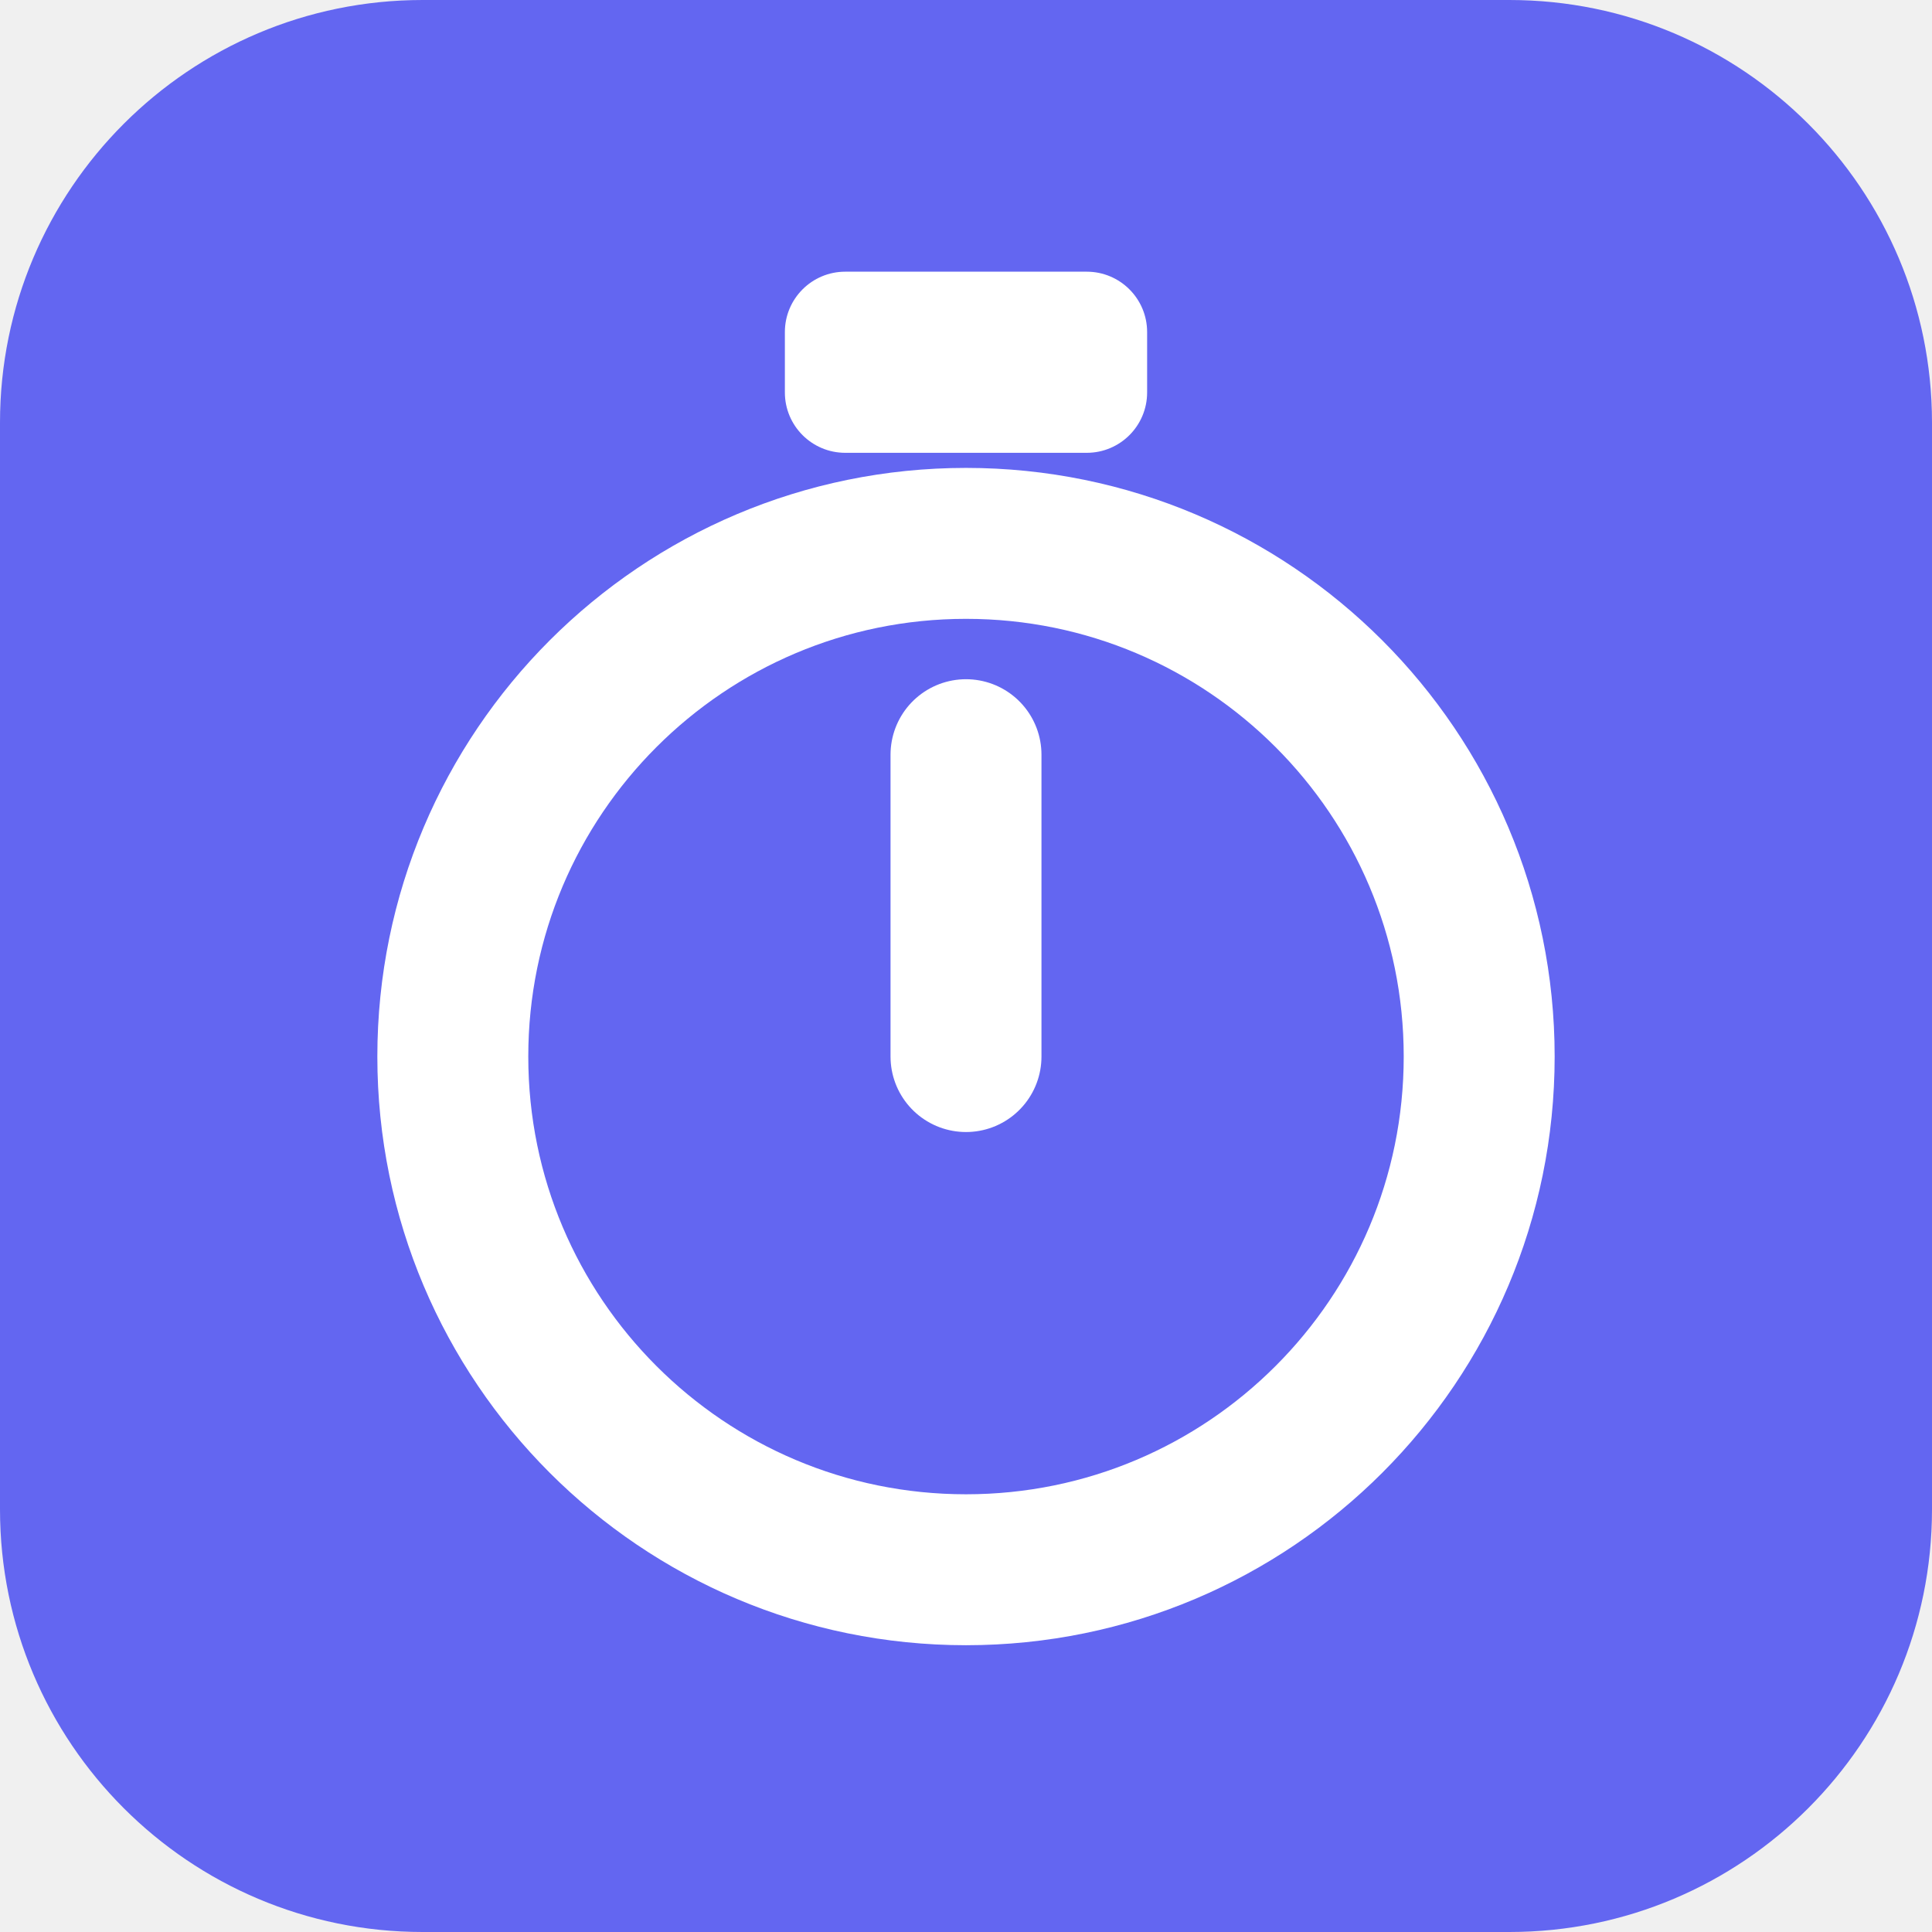
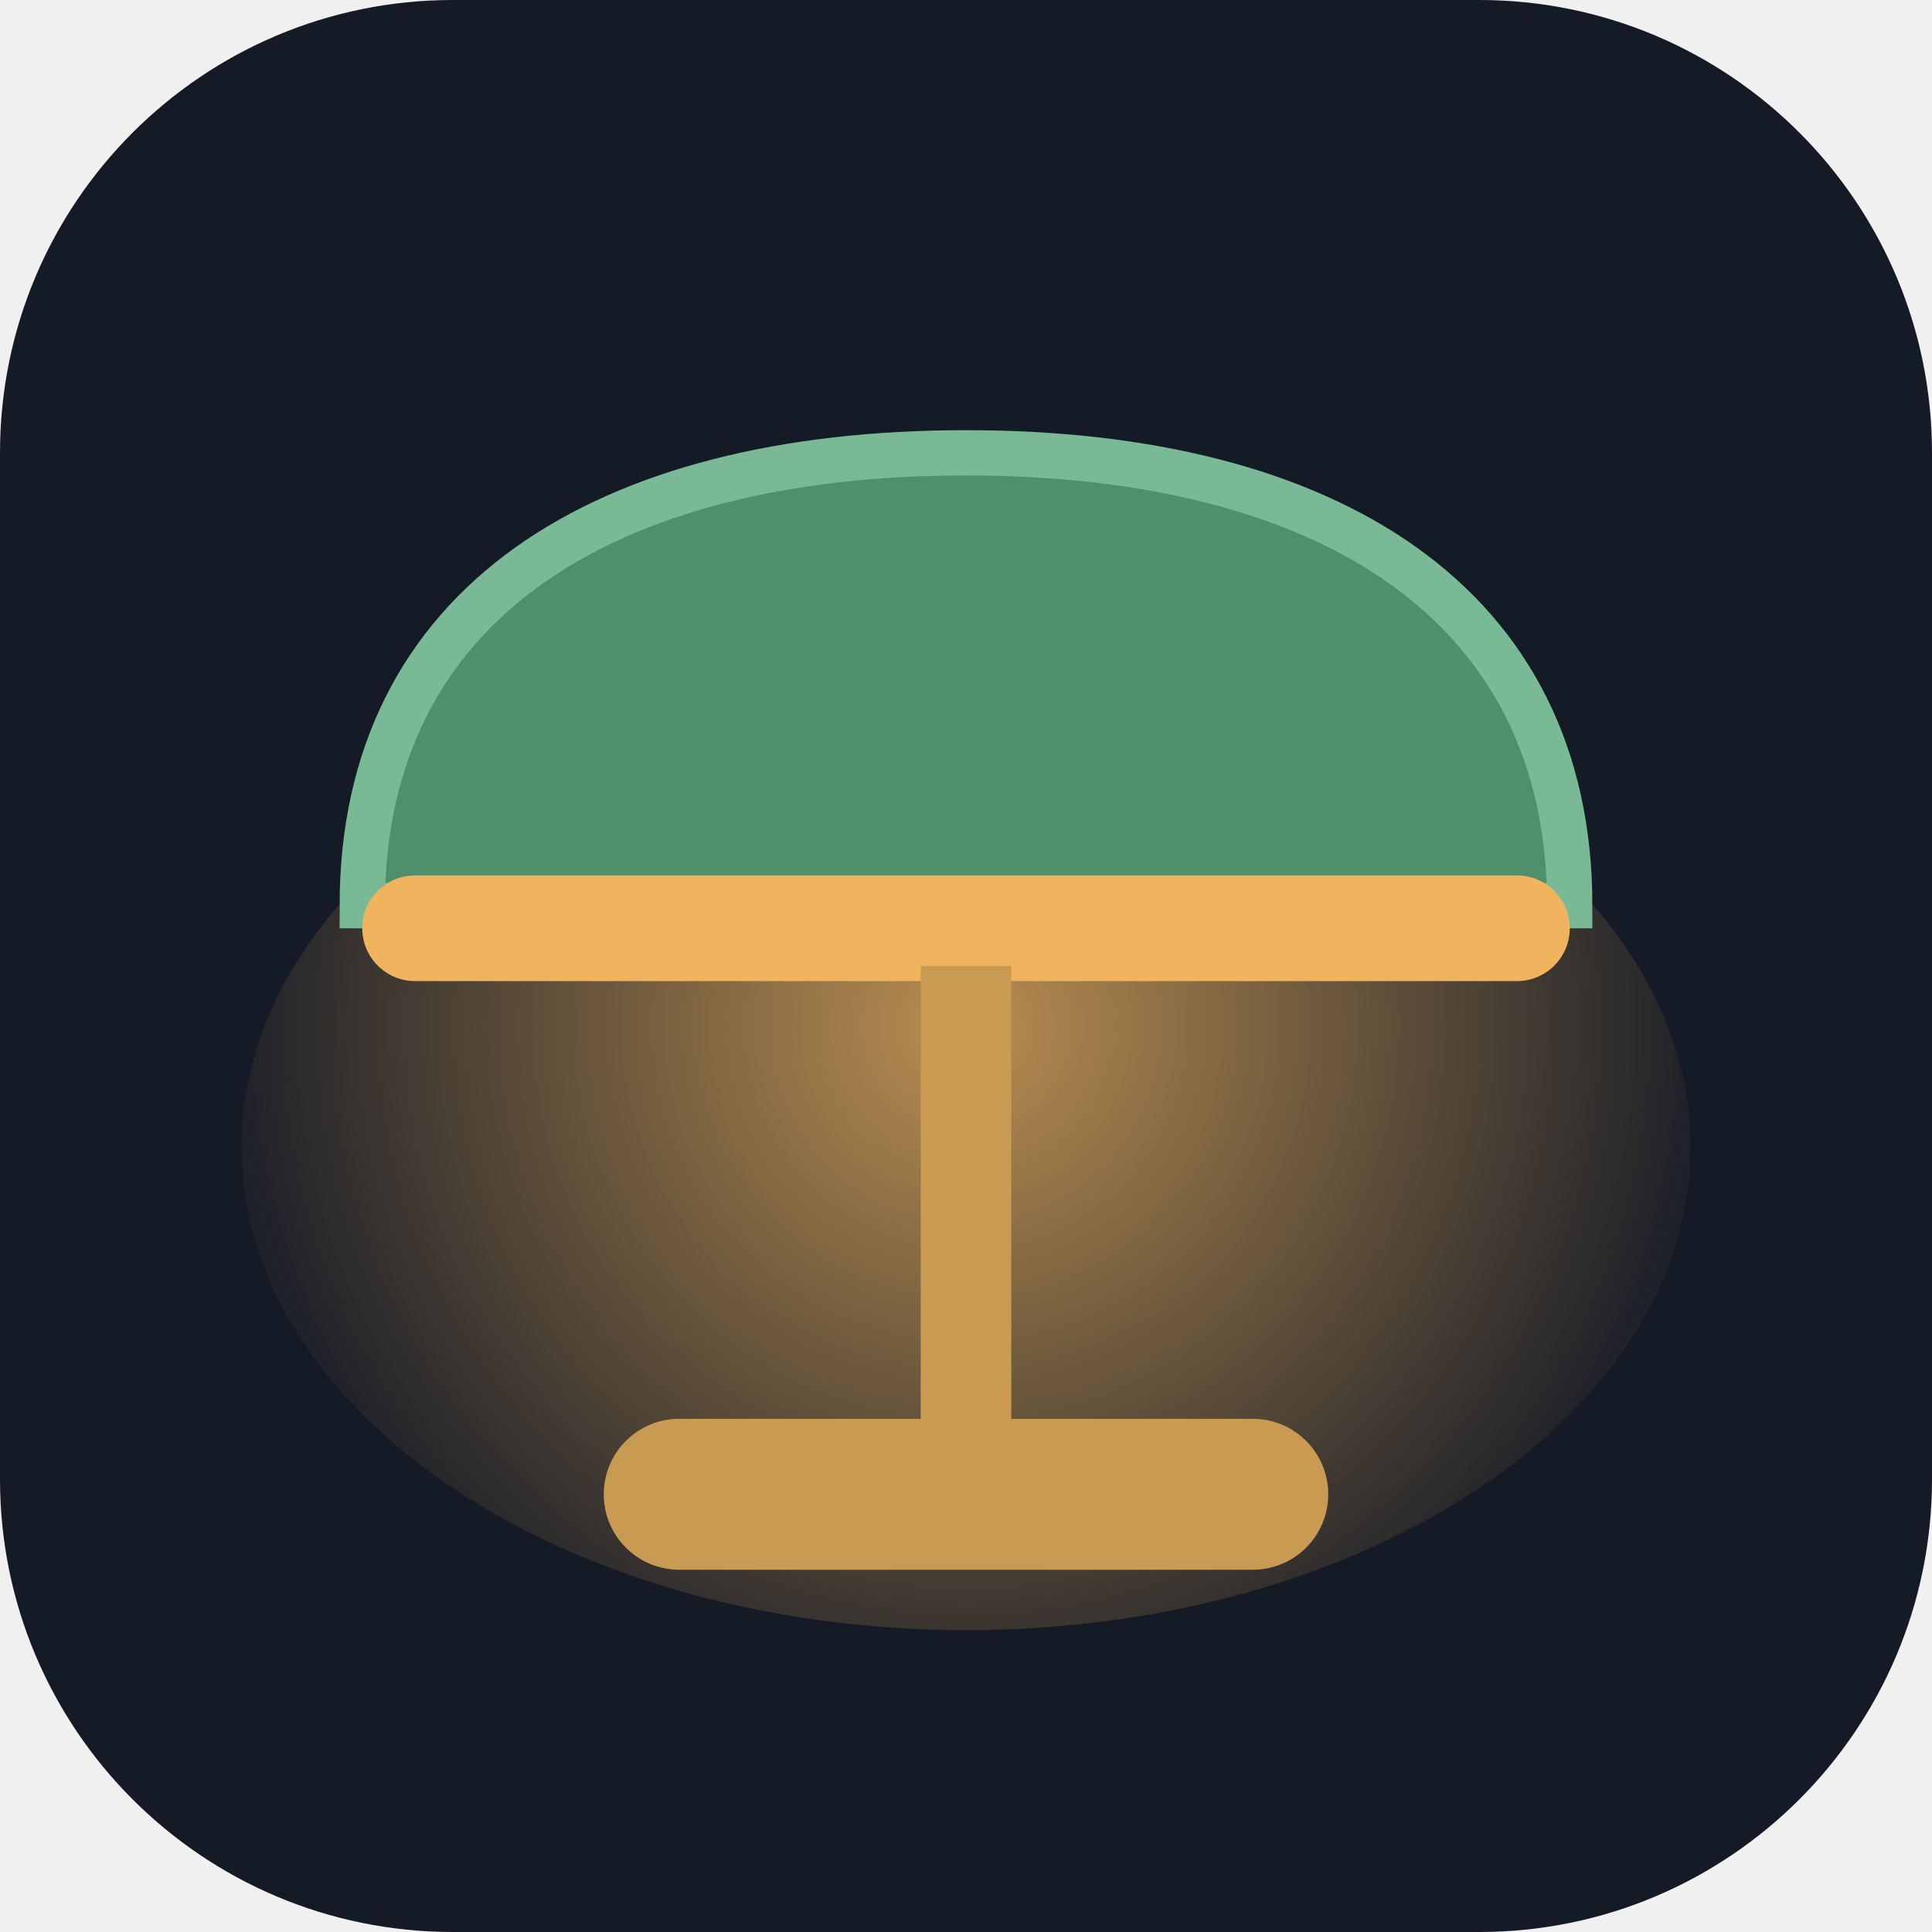
<svg xmlns="http://www.w3.org/2000/svg" viewBox="0 0 64 64">
-   <rect width="64" height="64" rx="14" fill="#6366f1" />
-   <circle cx="32" cy="35" r="17" fill="none" stroke="#fff" stroke-width="5" />
-   <path d="M32 35 L32 25" stroke="#fff" stroke-width="5" stroke-linecap="round" />
-   <rect x="26" y="9" width="12" height="6" rx="2" fill="#fff" />
+   <defs>
+     <radialGradient id="glow" cx="32" cy="34" r="26" gradientUnits="userSpaceOnUse">
+       <stop offset="0" stop-color="#f0b45e" stop-opacity=".75" />
+       <stop offset="1" stop-color="#f0b45e" stop-opacity="0" />
+     </radialGradient>
+   </defs>
+   <rect width="64" height="64" rx="15" fill="#141a26" />
+   <ellipse cx="32" cy="38" rx="24" ry="16" fill="url(#glow)" />
+   <path d="M12 30 C12 20 20 15 32 15 C44 15 52 20 52 30 Z" fill="#4f8f6c" />
+   <path d="M12 30 C12 20 20 15 32 15 C44 15 52 20 52 30 Z" fill="none" stroke="#79b996" stroke-width="1.5" />
+   <rect x="12" y="29" width="40" height="3.5" rx="1.75" fill="#f0b45e" />
+   <rect x="30.5" y="32" width="3" height="16" fill="#c99a52" />
+   <rect x="20" y="47" width="24" height="5" rx="2.5" fill="#c99a52" />
</svg>
